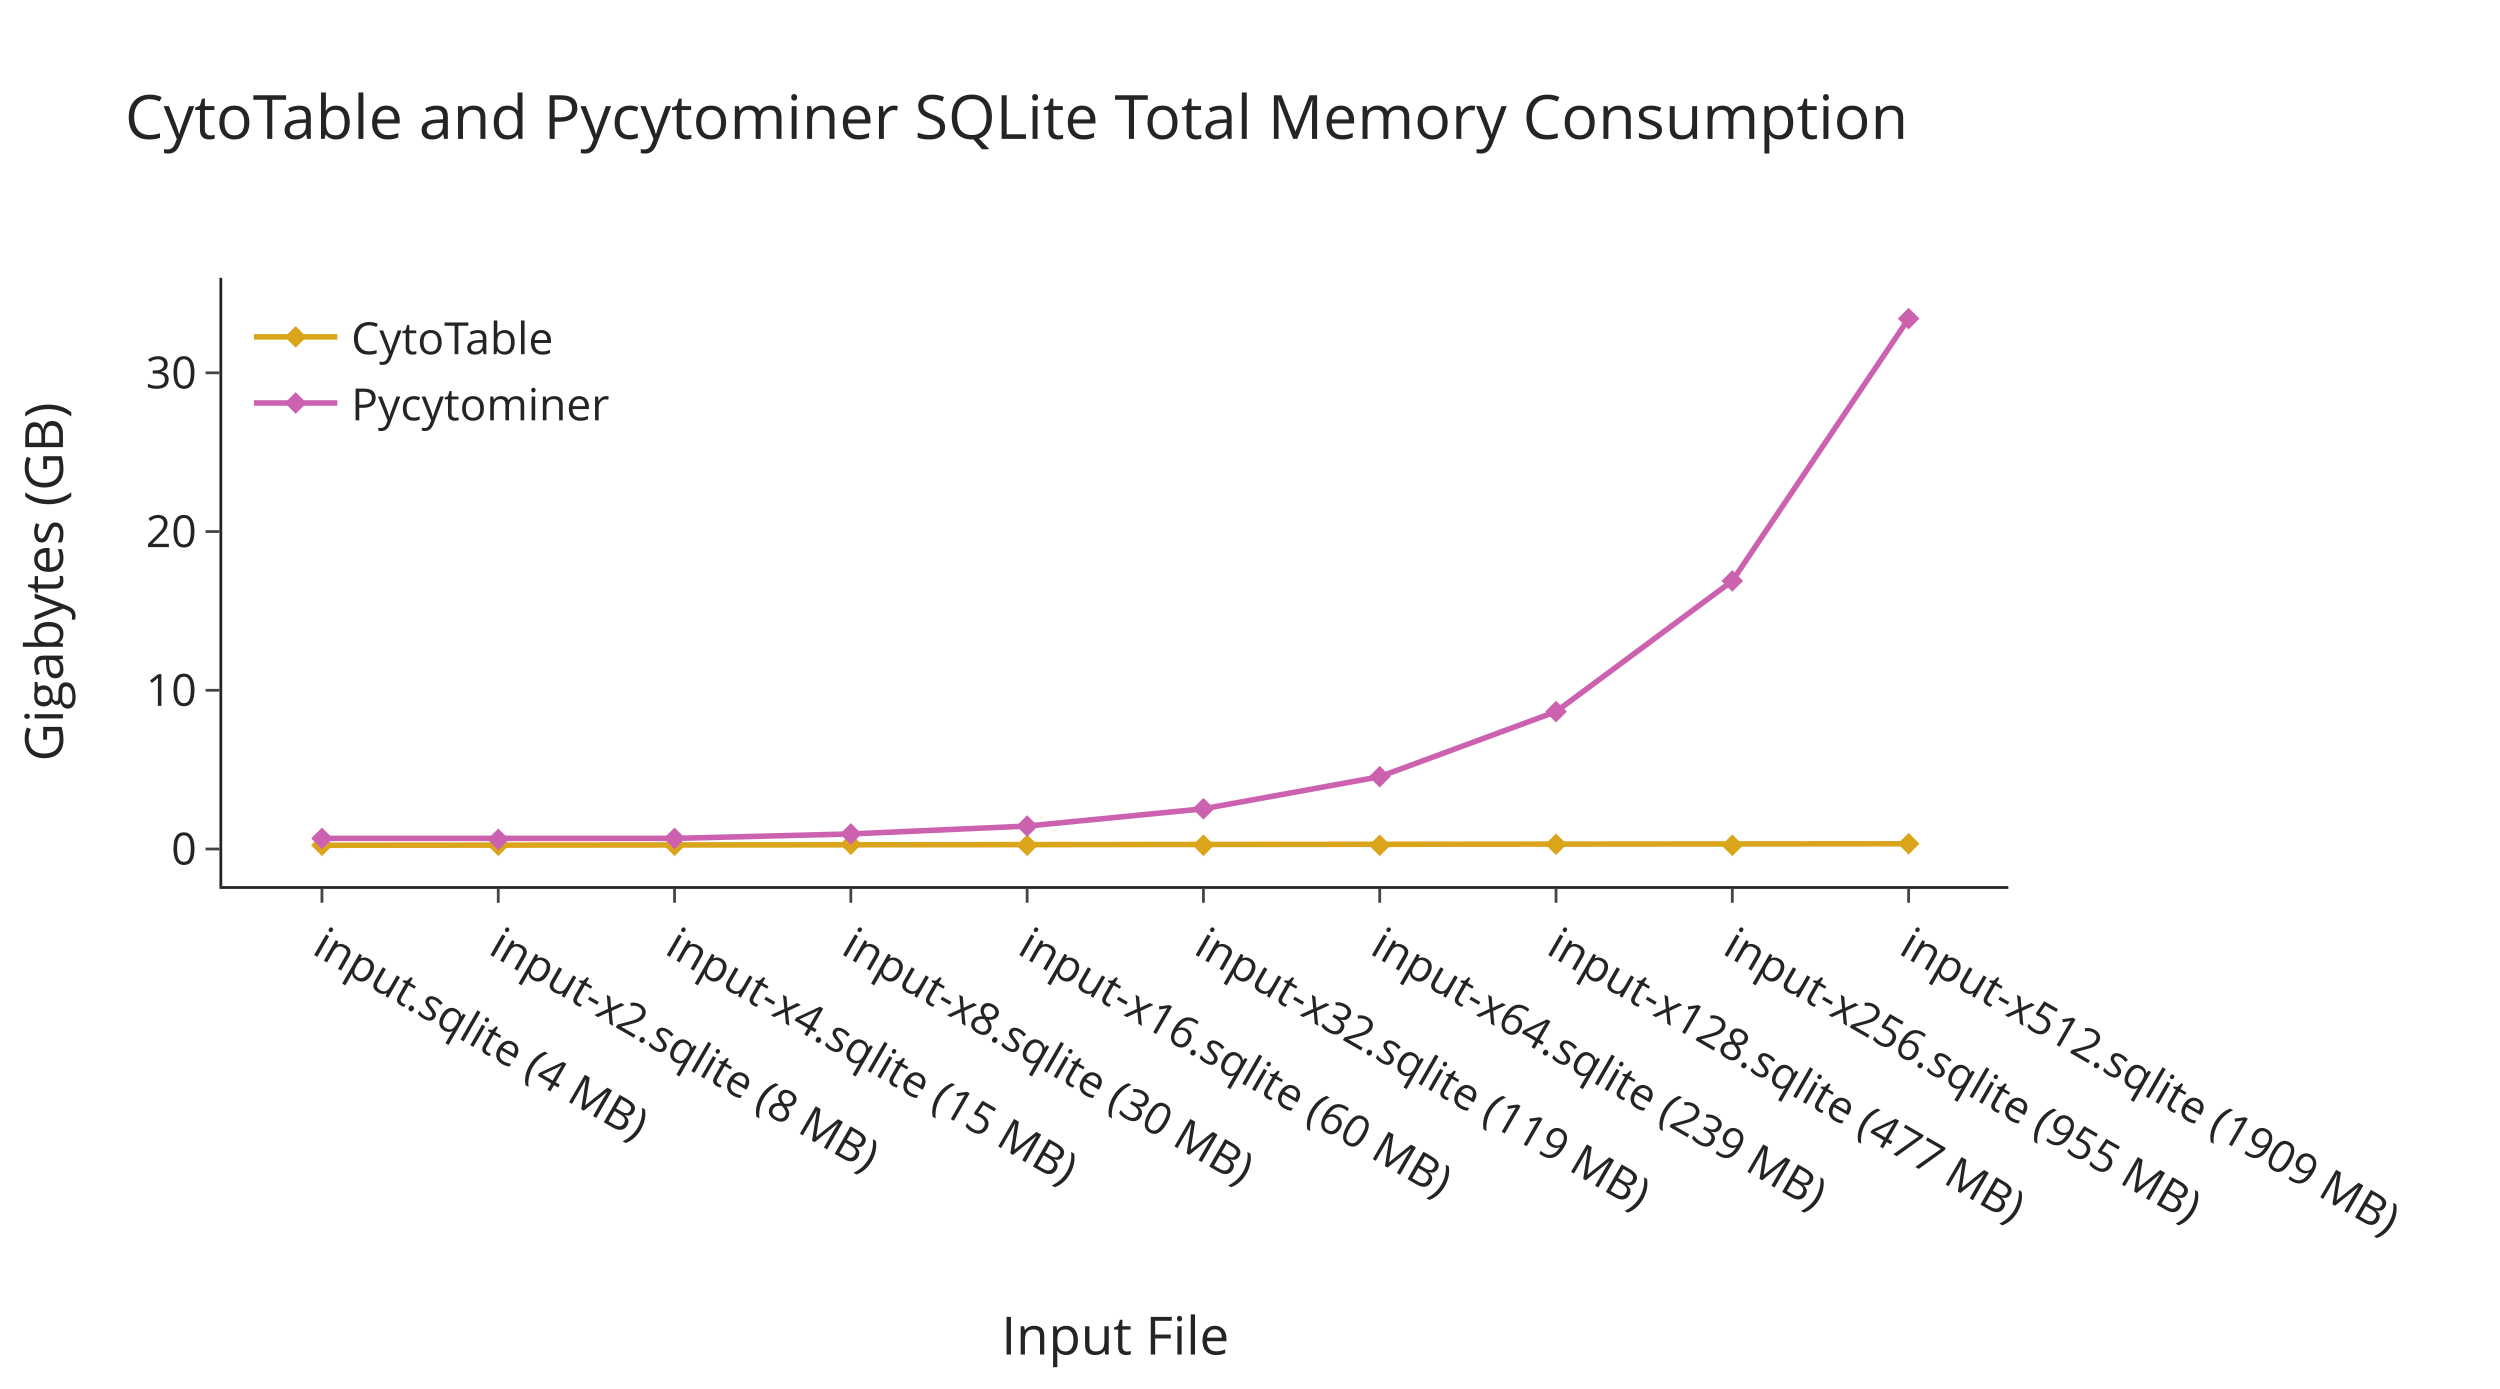
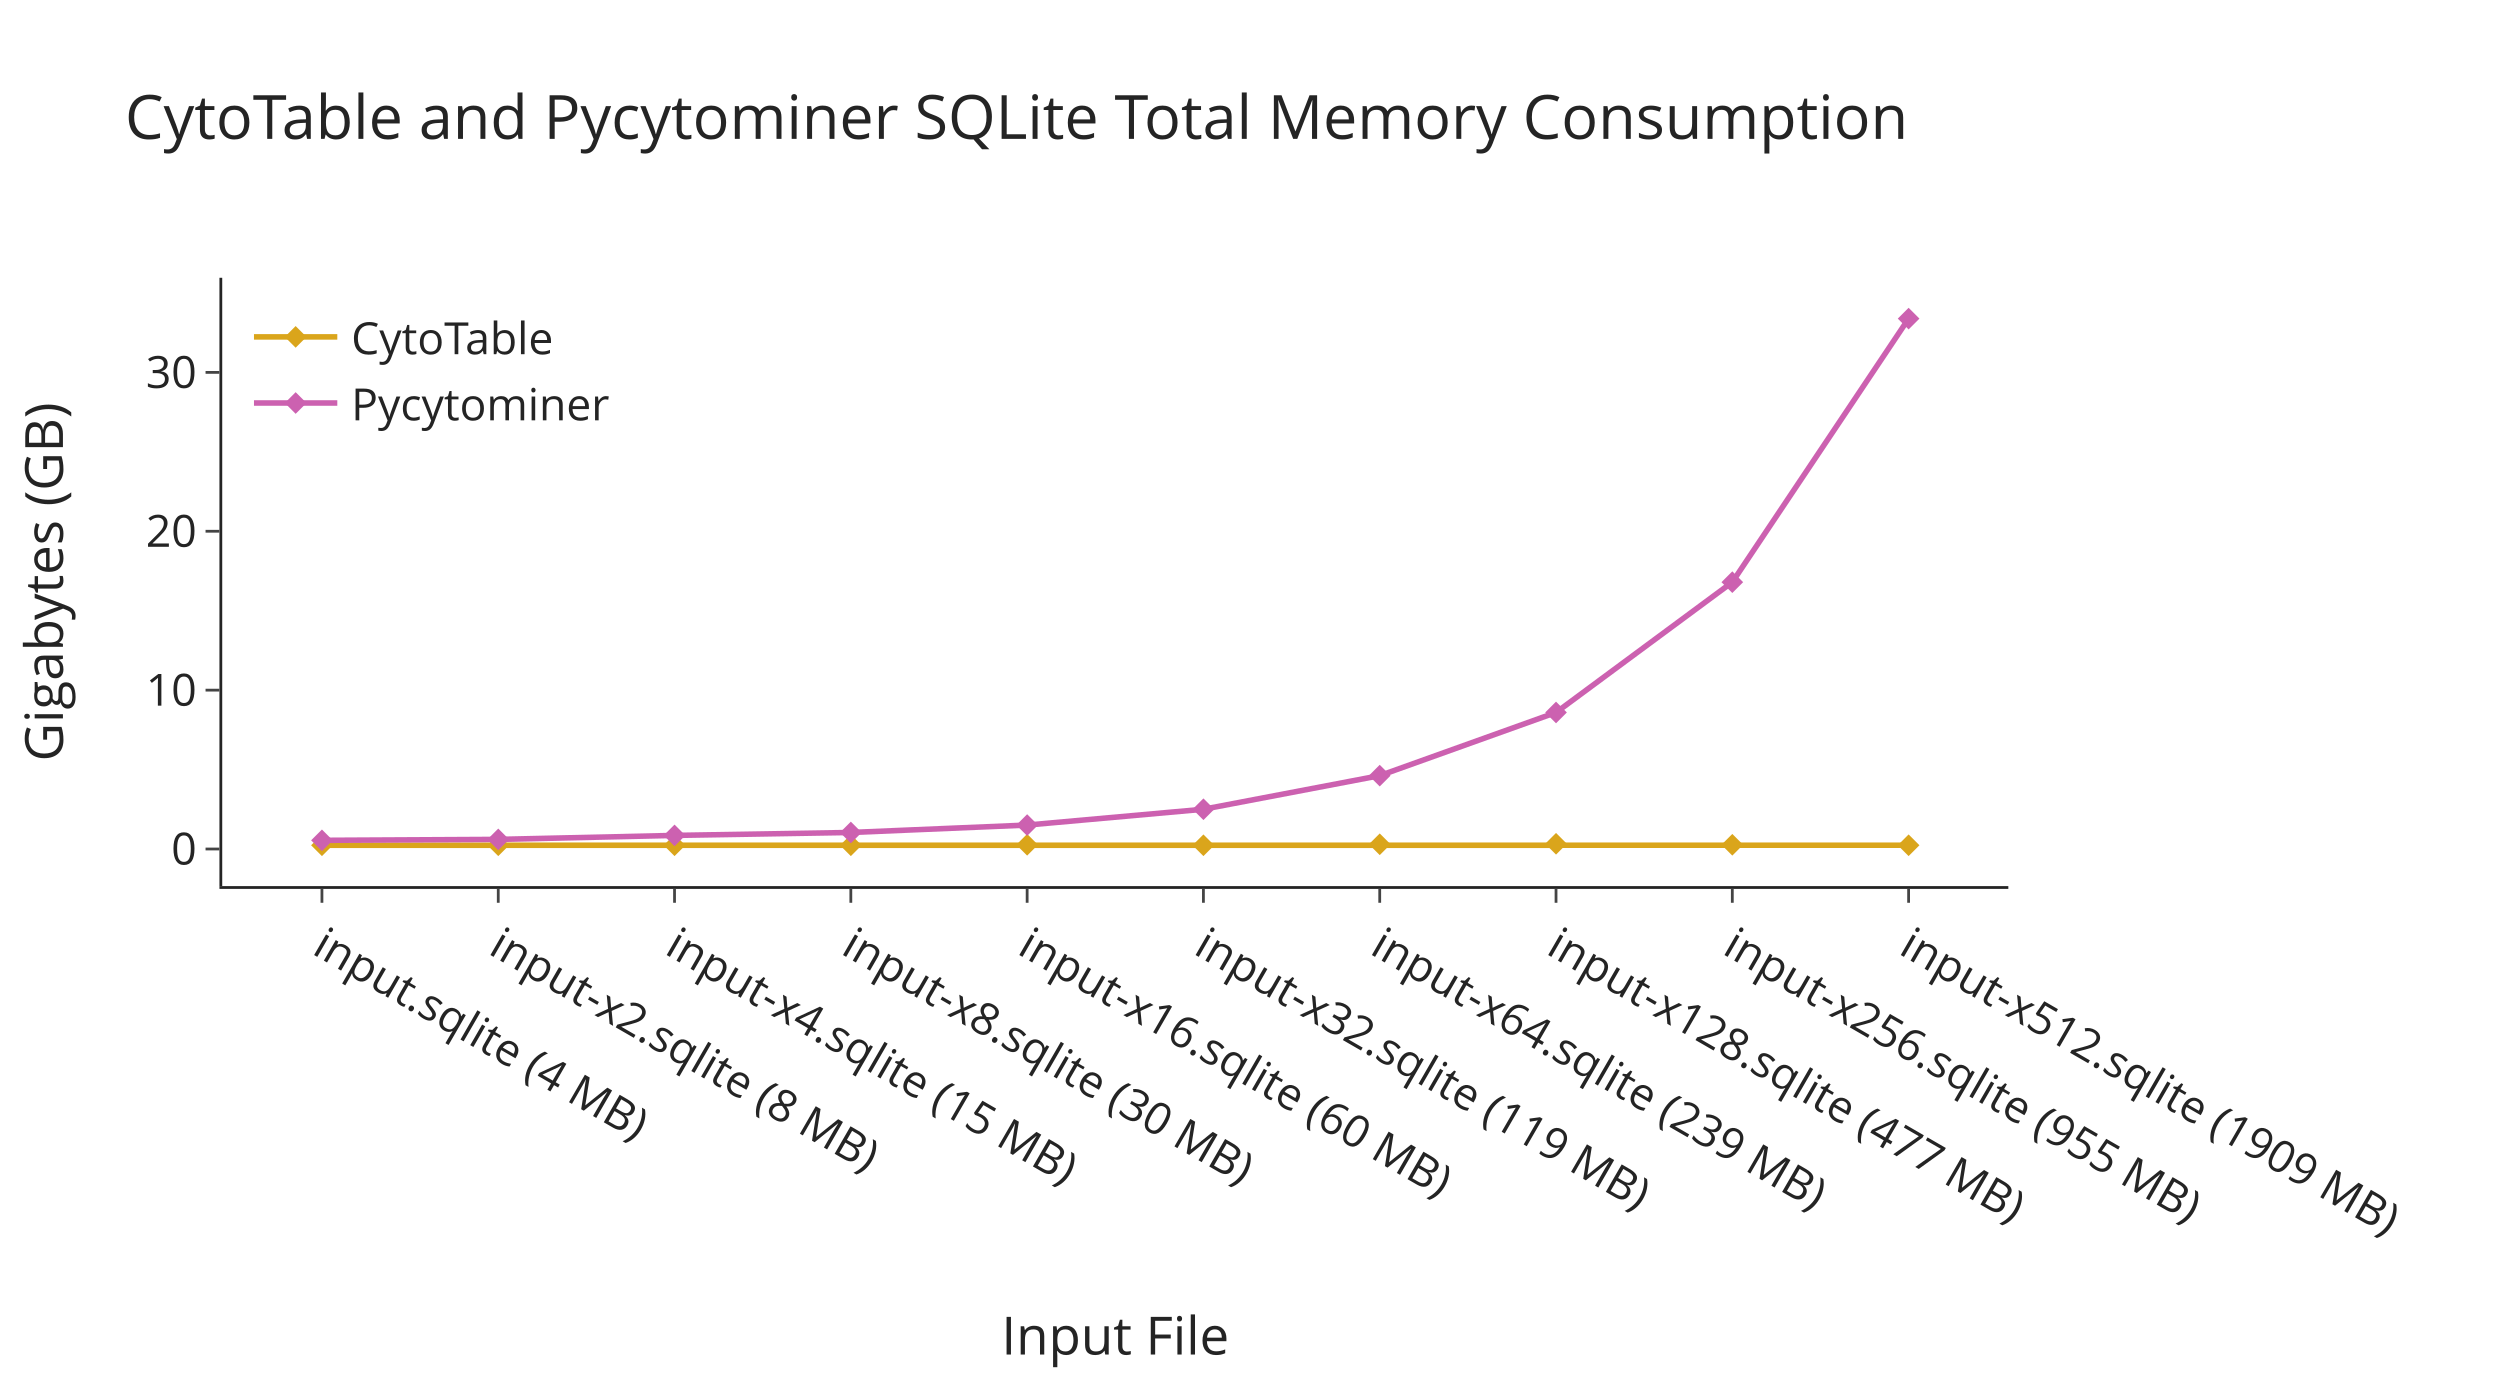
<svg xmlns="http://www.w3.org/2000/svg" class="main-svg" width="900" height="500" style="" viewBox="0 0 900 500">
  <rect x="0" y="0" width="900" height="500" style="fill: rgb(255, 255, 255); fill-opacity: 1;" />
-   <defs id="defs-1d544e">
+   <defs id="defs-0d1172">
    <g class="clips">
-       <clipPath id="clip1d544exyplot" class="plotclip">
+       <clipPath id="clip0d1172xyplot" class="plotclip">
        <rect width="643" height="219" />
      </clipPath>
-       <clipPath class="axesclip" id="clip1d544ex">
+       <clipPath class="axesclip" id="clip0d1172x">
        <rect x="80" y="0" width="643" height="500" />
      </clipPath>
-       <clipPath class="axesclip" id="clip1d544ey">
+       <clipPath class="axesclip" id="clip0d1172y">
        <rect x="0" y="100" width="900" height="219" />
      </clipPath>
-       <clipPath class="axesclip" id="clip1d544exy">
+       <clipPath class="axesclip" id="clip0d1172xy">
        <rect x="80" y="100" width="643" height="219" />
      </clipPath>
    </g>
    <g class="gradients" />
    <g class="patterns" />
  </defs>
  <g class="bglayer" />
  <g class="layer-below">
    <g class="imagelayer" />
    <g class="shapelayer" />
  </g>
  <g class="cartesianlayer">
    <g class="subplot xy">
      <g class="layer-subplot">
        <g class="shapelayer" />
        <g class="imagelayer" />
      </g>
      <g class="minor-gridlayer">
        <g class="x" />
        <g class="y" />
      </g>
      <g class="gridlayer">
        <g class="x" />
        <g class="y" />
      </g>
      <g class="zerolinelayer" />
      <path class="xlines-below" />
      <path class="ylines-below" />
      <g class="overlines-below" />
      <g class="xaxislayer-below" />
      <g class="yaxislayer-below" />
      <g class="overaxes-below" />
-       <g class="plot" transform="translate(80,100)" clip-path="url(#clip1d544exyplot)">
+       <g class="plot" transform="translate(80,100)" clip-path="url(#clip0d1172xyplot)">
        <g class="scatterlayer mlayer">
-           <g class="trace scatter trace7c38c5" style="stroke-miterlimit: 2; opacity: 1;">
+           <g class="trace scatter traceebf28e" style="stroke-miterlimit: 2; opacity: 1;">
            <g class="fills" />
            <g class="errorbars" />
            <g class="lines">
-               <path class="js-line" d="M35.9,204.3L607.1,203.75" style="vector-effect: none; fill: none; stroke: rgb(218, 165, 27); stroke-opacity: 1; stroke-width: 2px; opacity: 1;" />
+               <path class="js-line" d="M35.9,204.3L607.1,204.29" style="vector-effect: none; fill: none; stroke: rgb(218, 165, 27); stroke-opacity: 1; stroke-width: 2px; opacity: 1;" />
            </g>
            <g class="points">
              <path class="point" transform="translate(35.9,204.3)" d="M3.9,0L0,3.9L-3.9,0L0,-3.9Z" style="opacity: 1; stroke-width: 0px; fill: rgb(218, 165, 27); fill-opacity: 1;" />
              <path class="point" transform="translate(99.37,204.3)" d="M3.9,0L0,3.9L-3.9,0L0,-3.9Z" style="opacity: 1; stroke-width: 0px; fill: rgb(218, 165, 27); fill-opacity: 1;" />
              <path class="point" transform="translate(162.83,204.3)" d="M3.9,0L0,3.9L-3.9,0L0,-3.9Z" style="opacity: 1; stroke-width: 0px; fill: rgb(218, 165, 27); fill-opacity: 1;" />
-               <path class="point" transform="translate(226.3,203.94)" d="M3.9,0L0,3.9L-3.9,0L0,-3.9Z" style="opacity: 1; stroke-width: 0px; fill: rgb(218, 165, 27); fill-opacity: 1;" />
-               <path class="point" transform="translate(289.77,204.3)" d="M3.9,0L0,3.9L-3.9,0L0,-3.9Z" style="opacity: 1; stroke-width: 0px; fill: rgb(218, 165, 27); fill-opacity: 1;" />
+               <path class="point" transform="translate(226.3,204.3)" d="M3.9,0L0,3.9L-3.9,0L0,-3.9Z" style="opacity: 1; stroke-width: 0px; fill: rgb(218, 165, 27); fill-opacity: 1;" />
+               <path class="point" transform="translate(289.77,204.12)" d="M3.9,0L0,3.9L-3.9,0L0,-3.9Z" style="opacity: 1; stroke-width: 0px; fill: rgb(218, 165, 27); fill-opacity: 1;" />
              <path class="point" transform="translate(353.23,204.3)" d="M3.9,0L0,3.9L-3.9,0L0,-3.9Z" style="opacity: 1; stroke-width: 0px; fill: rgb(218, 165, 27); fill-opacity: 1;" />
-               <path class="point" transform="translate(416.7,204.3)" d="M3.9,0L0,3.9L-3.9,0L0,-3.9Z" style="opacity: 1; stroke-width: 0px; fill: rgb(218, 165, 27); fill-opacity: 1;" />
-               <path class="point" transform="translate(480.17,203.94)" d="M3.9,0L0,3.9L-3.9,0L0,-3.9Z" style="opacity: 1; stroke-width: 0px; fill: rgb(218, 165, 27); fill-opacity: 1;" />
-               <path class="point" transform="translate(543.63,204.3)" d="M3.9,0L0,3.9L-3.9,0L0,-3.9Z" style="opacity: 1; stroke-width: 0px; fill: rgb(218, 165, 27); fill-opacity: 1;" />
-               <path class="point" transform="translate(607.1,203.75)" d="M3.9,0L0,3.9L-3.9,0L0,-3.9Z" style="opacity: 1; stroke-width: 0px; fill: rgb(218, 165, 27); fill-opacity: 1;" />
+               <path class="point" transform="translate(416.7,203.94)" d="M3.9,0L0,3.9L-3.9,0L0,-3.9Z" style="opacity: 1; stroke-width: 0px; fill: rgb(218, 165, 27); fill-opacity: 1;" />
+               <path class="point" transform="translate(480.17,203.76)" d="M3.9,0L0,3.9L-3.9,0L0,-3.9Z" style="opacity: 1; stroke-width: 0px; fill: rgb(218, 165, 27); fill-opacity: 1;" />
+               <path class="point" transform="translate(543.63,204.12)" d="M3.9,0L0,3.9L-3.9,0L0,-3.9Z" style="opacity: 1; stroke-width: 0px; fill: rgb(218, 165, 27); fill-opacity: 1;" />
+               <path class="point" transform="translate(607.1,204.29)" d="M3.9,0L0,3.9L-3.9,0L0,-3.9Z" style="opacity: 1; stroke-width: 0px; fill: rgb(218, 165, 27); fill-opacity: 1;" />
            </g>
            <g class="text" />
          </g>
-           <g class="trace scatter trace994b5b" style="stroke-miterlimit: 2; opacity: 1;">
+           <g class="trace scatter trace54930c" style="stroke-miterlimit: 2; opacity: 1;">
            <g class="fills" />
            <g class="errorbars" />
            <g class="lines">
-               <path class="js-line" d="M35.9,201.81L162.83,201.82L226.3,200.22L289.77,197.38L353.23,191.16L416.7,179.61L480.17,156.18L543.63,109.13L607.1,14.7" style="vector-effect: none; fill: none; stroke: rgb(204, 97, 176); stroke-opacity: 1; stroke-width: 2px; opacity: 1;" />
+               <path class="js-line" d="M35.9,202.52L99.37,202.18L162.83,200.75L226.3,199.69L289.77,197.02L353.23,191.33L416.7,179.23L480.17,156.49L543.63,109.58L607.1,14.7" style="vector-effect: none; fill: none; stroke: rgb(204, 97, 176); stroke-opacity: 1; stroke-width: 2px; opacity: 1;" />
            </g>
            <g class="points">
-               <path class="point" transform="translate(35.9,201.81)" d="M3.9,0L0,3.9L-3.9,0L0,-3.9Z" style="opacity: 1; stroke-width: 0px; fill: rgb(204, 97, 176); fill-opacity: 1;" />
+               <path class="point" transform="translate(35.9,202.52)" d="M3.9,0L0,3.9L-3.9,0L0,-3.9Z" style="opacity: 1; stroke-width: 0px; fill: rgb(204, 97, 176); fill-opacity: 1;" />
              <path class="point" transform="translate(99.37,202.18)" d="M3.9,0L0,3.9L-3.9,0L0,-3.9Z" style="opacity: 1; stroke-width: 0px; fill: rgb(204, 97, 176); fill-opacity: 1;" />
-               <path class="point" transform="translate(162.83,201.82)" d="M3.9,0L0,3.9L-3.9,0L0,-3.9Z" style="opacity: 1; stroke-width: 0px; fill: rgb(204, 97, 176); fill-opacity: 1;" />
-               <path class="point" transform="translate(226.3,200.22)" d="M3.9,0L0,3.9L-3.9,0L0,-3.9Z" style="opacity: 1; stroke-width: 0px; fill: rgb(204, 97, 176); fill-opacity: 1;" />
-               <path class="point" transform="translate(289.77,197.38)" d="M3.9,0L0,3.9L-3.9,0L0,-3.9Z" style="opacity: 1; stroke-width: 0px; fill: rgb(204, 97, 176); fill-opacity: 1;" />
-               <path class="point" transform="translate(353.23,191.16)" d="M3.9,0L0,3.9L-3.9,0L0,-3.9Z" style="opacity: 1; stroke-width: 0px; fill: rgb(204, 97, 176); fill-opacity: 1;" />
-               <path class="point" transform="translate(416.7,179.61)" d="M3.9,0L0,3.9L-3.9,0L0,-3.9Z" style="opacity: 1; stroke-width: 0px; fill: rgb(204, 97, 176); fill-opacity: 1;" />
-               <path class="point" transform="translate(480.17,156.18)" d="M3.9,0L0,3.9L-3.9,0L0,-3.9Z" style="opacity: 1; stroke-width: 0px; fill: rgb(204, 97, 176); fill-opacity: 1;" />
-               <path class="point" transform="translate(543.63,109.13)" d="M3.9,0L0,3.9L-3.9,0L0,-3.9Z" style="opacity: 1; stroke-width: 0px; fill: rgb(204, 97, 176); fill-opacity: 1;" />
+               <path class="point" transform="translate(162.83,200.75)" d="M3.9,0L0,3.9L-3.9,0L0,-3.9Z" style="opacity: 1; stroke-width: 0px; fill: rgb(204, 97, 176); fill-opacity: 1;" />
+               <path class="point" transform="translate(226.3,199.69)" d="M3.9,0L0,3.9L-3.9,0L0,-3.9Z" style="opacity: 1; stroke-width: 0px; fill: rgb(204, 97, 176); fill-opacity: 1;" />
+               <path class="point" transform="translate(289.77,197.02)" d="M3.9,0L0,3.9L-3.9,0L0,-3.9Z" style="opacity: 1; stroke-width: 0px; fill: rgb(204, 97, 176); fill-opacity: 1;" />
+               <path class="point" transform="translate(353.23,191.33)" d="M3.9,0L0,3.9L-3.9,0L0,-3.9Z" style="opacity: 1; stroke-width: 0px; fill: rgb(204, 97, 176); fill-opacity: 1;" />
+               <path class="point" transform="translate(416.7,179.23)" d="M3.9,0L0,3.9L-3.9,0L0,-3.9Z" style="opacity: 1; stroke-width: 0px; fill: rgb(204, 97, 176); fill-opacity: 1;" />
+               <path class="point" transform="translate(480.17,156.49)" d="M3.9,0L0,3.9L-3.9,0L0,-3.9Z" style="opacity: 1; stroke-width: 0px; fill: rgb(204, 97, 176); fill-opacity: 1;" />
+               <path class="point" transform="translate(543.63,109.58)" d="M3.9,0L0,3.9L-3.9,0L0,-3.9Z" style="opacity: 1; stroke-width: 0px; fill: rgb(204, 97, 176); fill-opacity: 1;" />
              <path class="point" transform="translate(607.1,14.7)" d="M3.9,0L0,3.9L-3.9,0L0,-3.9Z" style="opacity: 1; stroke-width: 0px; fill: rgb(204, 97, 176); fill-opacity: 1;" />
            </g>
            <g class="text" />
          </g>
        </g>
      </g>
      <g class="overplot" />
      <path class="xlines-above crisp" d="M79,319.5H723" style="fill: none; stroke-width: 1px; stroke: rgb(36, 36, 36); stroke-opacity: 1;" />
      <path class="ylines-above crisp" d="M79.5,100V319" style="fill: none; stroke-width: 1px; stroke: rgb(36, 36, 36); stroke-opacity: 1;" />
      <g class="overlines-above" />
      <g class="xaxislayer-above">
        <path class="xtick ticks crisp" d="M0,320v5" transform="translate(115.9,0)" style="stroke: rgb(68, 68, 68); stroke-opacity: 1; stroke-width: 1px;" />
        <path class="xtick ticks crisp" d="M0,320v5" transform="translate(179.37,0)" style="stroke: rgb(68, 68, 68); stroke-opacity: 1; stroke-width: 1px;" />
        <path class="xtick ticks crisp" d="M0,320v5" transform="translate(242.83,0)" style="stroke: rgb(68, 68, 68); stroke-opacity: 1; stroke-width: 1px;" />
        <path class="xtick ticks crisp" d="M0,320v5" transform="translate(306.3,0)" style="stroke: rgb(68, 68, 68); stroke-opacity: 1; stroke-width: 1px;" />
        <path class="xtick ticks crisp" d="M0,320v5" transform="translate(369.77,0)" style="stroke: rgb(68, 68, 68); stroke-opacity: 1; stroke-width: 1px;" />
        <path class="xtick ticks crisp" d="M0,320v5" transform="translate(433.23,0)" style="stroke: rgb(68, 68, 68); stroke-opacity: 1; stroke-width: 1px;" />
        <path class="xtick ticks crisp" d="M0,320v5" transform="translate(496.7,0)" style="stroke: rgb(68, 68, 68); stroke-opacity: 1; stroke-width: 1px;" />
        <path class="xtick ticks crisp" d="M0,320v5" transform="translate(560.17,0)" style="stroke: rgb(68, 68, 68); stroke-opacity: 1; stroke-width: 1px;" />
        <path class="xtick ticks crisp" d="M0,320v5" transform="translate(623.63,0)" style="stroke: rgb(68, 68, 68); stroke-opacity: 1; stroke-width: 1px;" />
        <path class="xtick ticks crisp" d="M0,320v5" transform="translate(687.1,0)" style="stroke: rgb(68, 68, 68); stroke-opacity: 1; stroke-width: 1px;" />
        <g class="xtick">
          <text text-anchor="start" x="0" y="344.2" transform="translate(115.9,0) rotate(30,0,336.2)" style="font-family: 'Open Sans', verdana, arial, sans-serif; font-size: 16px; fill: rgb(36, 36, 36); fill-opacity: 1; white-space: pre; opacity: 1;">input.sqlite (4 MB)</text>
        </g>
        <g class="xtick">
          <text text-anchor="start" x="0" y="344.2" transform="translate(179.37,0) rotate(30,0,336.2)" style="font-family: 'Open Sans', verdana, arial, sans-serif; font-size: 16px; fill: rgb(36, 36, 36); fill-opacity: 1; white-space: pre; opacity: 1;">input-x2.sqlite (8 MB)</text>
        </g>
        <g class="xtick">
          <text text-anchor="start" x="0" y="344.2" transform="translate(242.83,0) rotate(30,0,336.2)" style="font-family: 'Open Sans', verdana, arial, sans-serif; font-size: 16px; fill: rgb(36, 36, 36); fill-opacity: 1; white-space: pre; opacity: 1;">input-x4.sqlite (15 MB)</text>
        </g>
        <g class="xtick">
          <text text-anchor="start" x="0" y="344.2" transform="translate(306.3,0) rotate(30,0,336.2)" style="font-family: 'Open Sans', verdana, arial, sans-serif; font-size: 16px; fill: rgb(36, 36, 36); fill-opacity: 1; white-space: pre; opacity: 1;">input-x8.sqlite (30 MB)</text>
        </g>
        <g class="xtick">
          <text text-anchor="start" x="0" y="344.2" transform="translate(369.77,0) rotate(30,0,336.2)" style="font-family: 'Open Sans', verdana, arial, sans-serif; font-size: 16px; fill: rgb(36, 36, 36); fill-opacity: 1; white-space: pre; opacity: 1;">input-x16.sqlite (60 MB)</text>
        </g>
        <g class="xtick">
          <text text-anchor="start" x="0" y="344.2" transform="translate(433.23,0) rotate(30,0,336.2)" style="font-family: 'Open Sans', verdana, arial, sans-serif; font-size: 16px; fill: rgb(36, 36, 36); fill-opacity: 1; white-space: pre; opacity: 1;">input-x32.sqlite (119 MB)</text>
        </g>
        <g class="xtick">
          <text text-anchor="start" x="0" y="344.2" transform="translate(496.7,0) rotate(30,0,336.2)" style="font-family: 'Open Sans', verdana, arial, sans-serif; font-size: 16px; fill: rgb(36, 36, 36); fill-opacity: 1; white-space: pre; opacity: 1;">input-x64.sqlite (239 MB)</text>
        </g>
        <g class="xtick">
          <text text-anchor="start" x="0" y="344.2" transform="translate(560.17,0) rotate(30,0,336.2)" style="font-family: 'Open Sans', verdana, arial, sans-serif; font-size: 16px; fill: rgb(36, 36, 36); fill-opacity: 1; white-space: pre; opacity: 1;">input-x128.sqlite (477 MB)</text>
        </g>
        <g class="xtick">
          <text text-anchor="start" x="0" y="344.2" transform="translate(623.63,0) rotate(30,0,336.2)" style="font-family: 'Open Sans', verdana, arial, sans-serif; font-size: 16px; fill: rgb(36, 36, 36); fill-opacity: 1; white-space: pre; opacity: 1;">input-x256.sqlite (955 MB)</text>
        </g>
        <g class="xtick">
          <text text-anchor="start" x="0" y="344.2" transform="translate(687.1,0) rotate(30,0,336.2)" style="font-family: 'Open Sans', verdana, arial, sans-serif; font-size: 16px; fill: rgb(36, 36, 36); fill-opacity: 1; white-space: pre; opacity: 1;">input-x512.sqlite (1909 MB)</text>
        </g>
      </g>
      <g class="yaxislayer-above">
        <path class="ytick ticks crisp" d="M79,0h-5" transform="translate(0,305.64)" style="stroke: rgb(68, 68, 68); stroke-opacity: 1; stroke-width: 1px;" />
-         <path class="ytick ticks crisp" d="M79,0h-5" transform="translate(0,248.5)" style="stroke: rgb(68, 68, 68); stroke-opacity: 1; stroke-width: 1px;" />
-         <path class="ytick ticks crisp" d="M79,0h-5" transform="translate(0,191.36)" style="stroke: rgb(68, 68, 68); stroke-opacity: 1; stroke-width: 1px;" />
-         <path class="ytick ticks crisp" d="M79,0h-5" transform="translate(0,134.22)" style="stroke: rgb(68, 68, 68); stroke-opacity: 1; stroke-width: 1px;" />
+         <path class="ytick ticks crisp" d="M79,0h-5" transform="translate(0,248.45)" style="stroke: rgb(68, 68, 68); stroke-opacity: 1; stroke-width: 1px;" />
+         <path class="ytick ticks crisp" d="M79,0h-5" transform="translate(0,191.25)" style="stroke: rgb(68, 68, 68); stroke-opacity: 1; stroke-width: 1px;" />
+         <path class="ytick ticks crisp" d="M79,0h-5" transform="translate(0,134.06)" style="stroke: rgb(68, 68, 68); stroke-opacity: 1; stroke-width: 1px;" />
        <g class="ytick">
          <text text-anchor="end" x="70.8" y="5.6" transform="translate(0,305.64)" style="font-family: 'Open Sans', verdana, arial, sans-serif; font-size: 16px; fill: rgb(36, 36, 36); fill-opacity: 1; white-space: pre; opacity: 1;">0</text>
        </g>
        <g class="ytick">
-           <text text-anchor="end" x="70.8" y="5.6" style="font-family: 'Open Sans', verdana, arial, sans-serif; font-size: 16px; fill: rgb(36, 36, 36); fill-opacity: 1; white-space: pre; opacity: 1;" transform="translate(0,248.5)">10</text>
-         </g>
-         <g class="ytick">
-           <text text-anchor="end" x="70.8" y="5.6" style="font-family: 'Open Sans', verdana, arial, sans-serif; font-size: 16px; fill: rgb(36, 36, 36); fill-opacity: 1; white-space: pre; opacity: 1;" transform="translate(0,191.36)">20</text>
-         </g>
-         <g class="ytick">
-           <text text-anchor="end" x="70.8" y="5.6" style="font-family: 'Open Sans', verdana, arial, sans-serif; font-size: 16px; fill: rgb(36, 36, 36); fill-opacity: 1; white-space: pre; opacity: 1;" transform="translate(0,134.22)">30</text>
+           <text text-anchor="end" x="70.8" y="5.6" style="font-family: 'Open Sans', verdana, arial, sans-serif; font-size: 16px; fill: rgb(36, 36, 36); fill-opacity: 1; white-space: pre; opacity: 1;" transform="translate(0,248.45)">10</text>
+         </g>
+         <g class="ytick">
+           <text text-anchor="end" x="70.8" y="5.6" style="font-family: 'Open Sans', verdana, arial, sans-serif; font-size: 16px; fill: rgb(36, 36, 36); fill-opacity: 1; white-space: pre; opacity: 1;" transform="translate(0,191.25)">20</text>
+         </g>
+         <g class="ytick">
+           <text text-anchor="end" x="70.8" y="5.6" style="font-family: 'Open Sans', verdana, arial, sans-serif; font-size: 16px; fill: rgb(36, 36, 36); fill-opacity: 1; white-space: pre; opacity: 1;" transform="translate(0,134.06)">30</text>
        </g>
      </g>
      <g class="overaxes-above" />
    </g>
  </g>
  <g class="polarlayer" />
  <g class="smithlayer" />
  <g class="ternarylayer" />
  <g class="geolayer" />
  <g class="funnelarealayer" />
  <g class="pielayer" />
  <g class="iciclelayer" />
  <g class="treemaplayer" />
  <g class="sunburstlayer" />
  <g class="glimages" />
-   <defs id="topdefs-1d544e">
+   <defs id="topdefs-0d1172">
    <g class="clips" />
-     <clipPath id="legend1d544e">
+     <clipPath id="legend0d1172">
      <rect width="145" height="58" x="0" y="0" />
    </clipPath>
  </defs>
  <g class="layer-above">
    <g class="imagelayer" />
    <g class="shapelayer" />
  </g>
  <g class="infolayer">
    <g class="legend" pointer-events="all" transform="translate(86.43,104.38)">
      <rect class="bg" shape-rendering="crispEdges" width="145" height="58" x="0" y="0" style="stroke: rgb(68, 68, 68); stroke-opacity: 1; fill: rgb(255, 255, 255); fill-opacity: 0.8; stroke-width: 0px;" />
-       <g class="scrollbox" transform="" clip-path="url(#legend1d544e)">
+       <g class="scrollbox" transform="" clip-path="url(#legend0d1172)">
        <g class="groups" transform="">
          <g class="traces" transform="translate(0,16.9)" style="opacity: 1;">
            <text class="legendtext" text-anchor="start" x="40" y="6.24" style="font-family: 'Open Sans', verdana, arial, sans-serif; font-size: 16px; fill: rgb(36, 36, 36); fill-opacity: 1; white-space: pre;">CytoTable</text>
            <g class="layers" style="opacity: 1;">
              <g class="legendfill" />
              <g class="legendlines">
                <path class="js-line" d="M5,0h30" style="fill: none; stroke: rgb(218, 165, 27); stroke-opacity: 1; stroke-width: 2px;" />
              </g>
              <g class="legendsymbols">
                <g class="legendpoints">
                  <path class="scatterpts" transform="translate(20,0)" d="M3.9,0L0,3.9L-3.9,0L0,-3.9Z" style="opacity: 1; stroke-width: 0px; fill: rgb(218, 165, 27); fill-opacity: 1;" />
                </g>
              </g>
            </g>
            <rect class="legendtoggle" x="0" y="-11.9" width="139.438" height="23.8" style="fill: rgb(0, 0, 0); fill-opacity: 0;" />
          </g>
        </g>
        <g class="groups" transform="">
          <g class="traces" transform="translate(0,40.7)" style="opacity: 1;">
            <text class="legendtext" text-anchor="start" x="40" y="6.24" style="font-family: 'Open Sans', verdana, arial, sans-serif; font-size: 16px; fill: rgb(36, 36, 36); fill-opacity: 1; white-space: pre;">Pycytominer</text>
            <g class="layers" style="opacity: 1;">
              <g class="legendfill" />
              <g class="legendlines">
                <path class="js-line" d="M5,0h30" style="fill: none; stroke: rgb(204, 97, 176); stroke-opacity: 1; stroke-width: 2px;" />
              </g>
              <g class="legendsymbols">
                <g class="legendpoints">
                  <path class="scatterpts" transform="translate(20,0)" d="M3.9,0L0,3.9L-3.9,0L0,-3.9Z" style="opacity: 1; stroke-width: 0px; fill: rgb(204, 97, 176); fill-opacity: 1;" />
                </g>
              </g>
            </g>
            <rect class="legendtoggle" x="0" y="-11.9" width="139.438" height="23.8" style="fill: rgb(0, 0, 0); fill-opacity: 0;" />
          </g>
        </g>
      </g>
      <rect class="scrollbar" rx="20" ry="3" width="0" height="0" x="0" y="0" style="fill: rgb(128, 139, 164); fill-opacity: 1;" />
    </g>
    <g class="g-gtitle">
      <text class="gtitle" x="45" y="50" text-anchor="start" dy="0em" style="font-family: 'Open Sans', verdana, arial, sans-serif; font-size: 22px; fill: rgb(36, 36, 36); opacity: 1; font-weight: normal; white-space: pre;">CytoTable and Pycytominer SQLite Total Memory Consumption</text>
    </g>
    <g class="g-xtitle">
      <text class="xtitle" x="401.5" y="487.632" text-anchor="middle" style="font-family: 'Open Sans', verdana, arial, sans-serif; font-size: 19px; fill: rgb(36, 36, 36); opacity: 1; font-weight: normal; white-space: pre;">Input File</text>
    </g>
    <g class="g-ytitle">
      <text class="ytitle" transform="rotate(-90,22.65313,209.5)" x="22.653" y="209.5" text-anchor="middle" style="font-family: 'Open Sans', verdana, arial, sans-serif; font-size: 19px; fill: rgb(36, 36, 36); opacity: 1; font-weight: normal; white-space: pre;">Gigabytes (GB)</text>
    </g>
  </g>
</svg>
